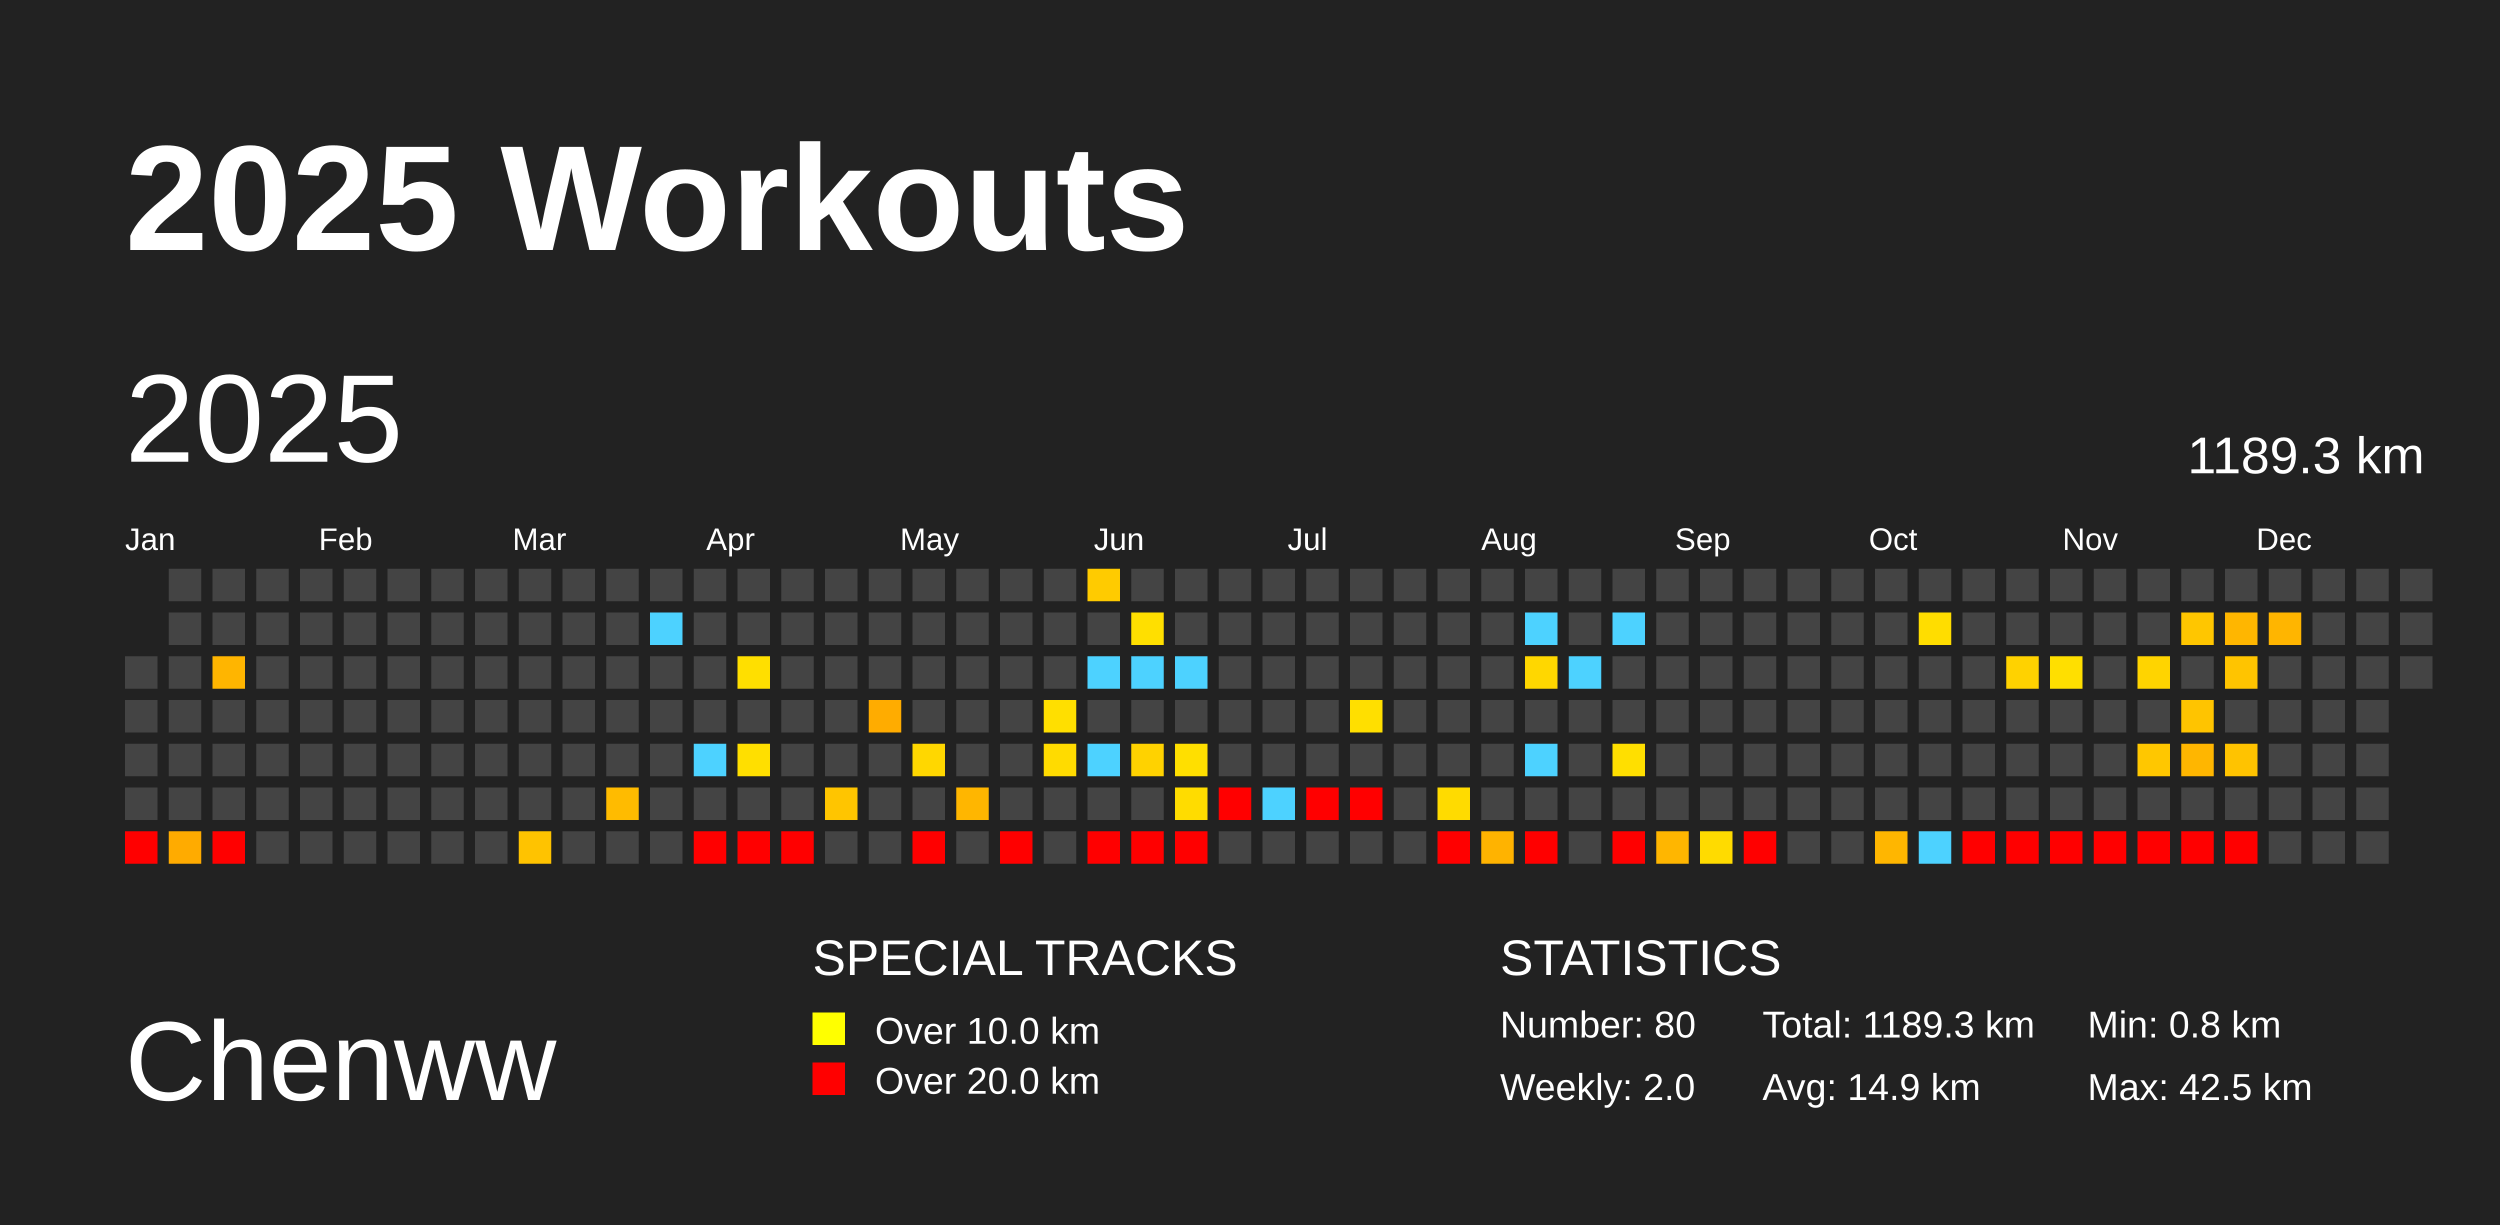
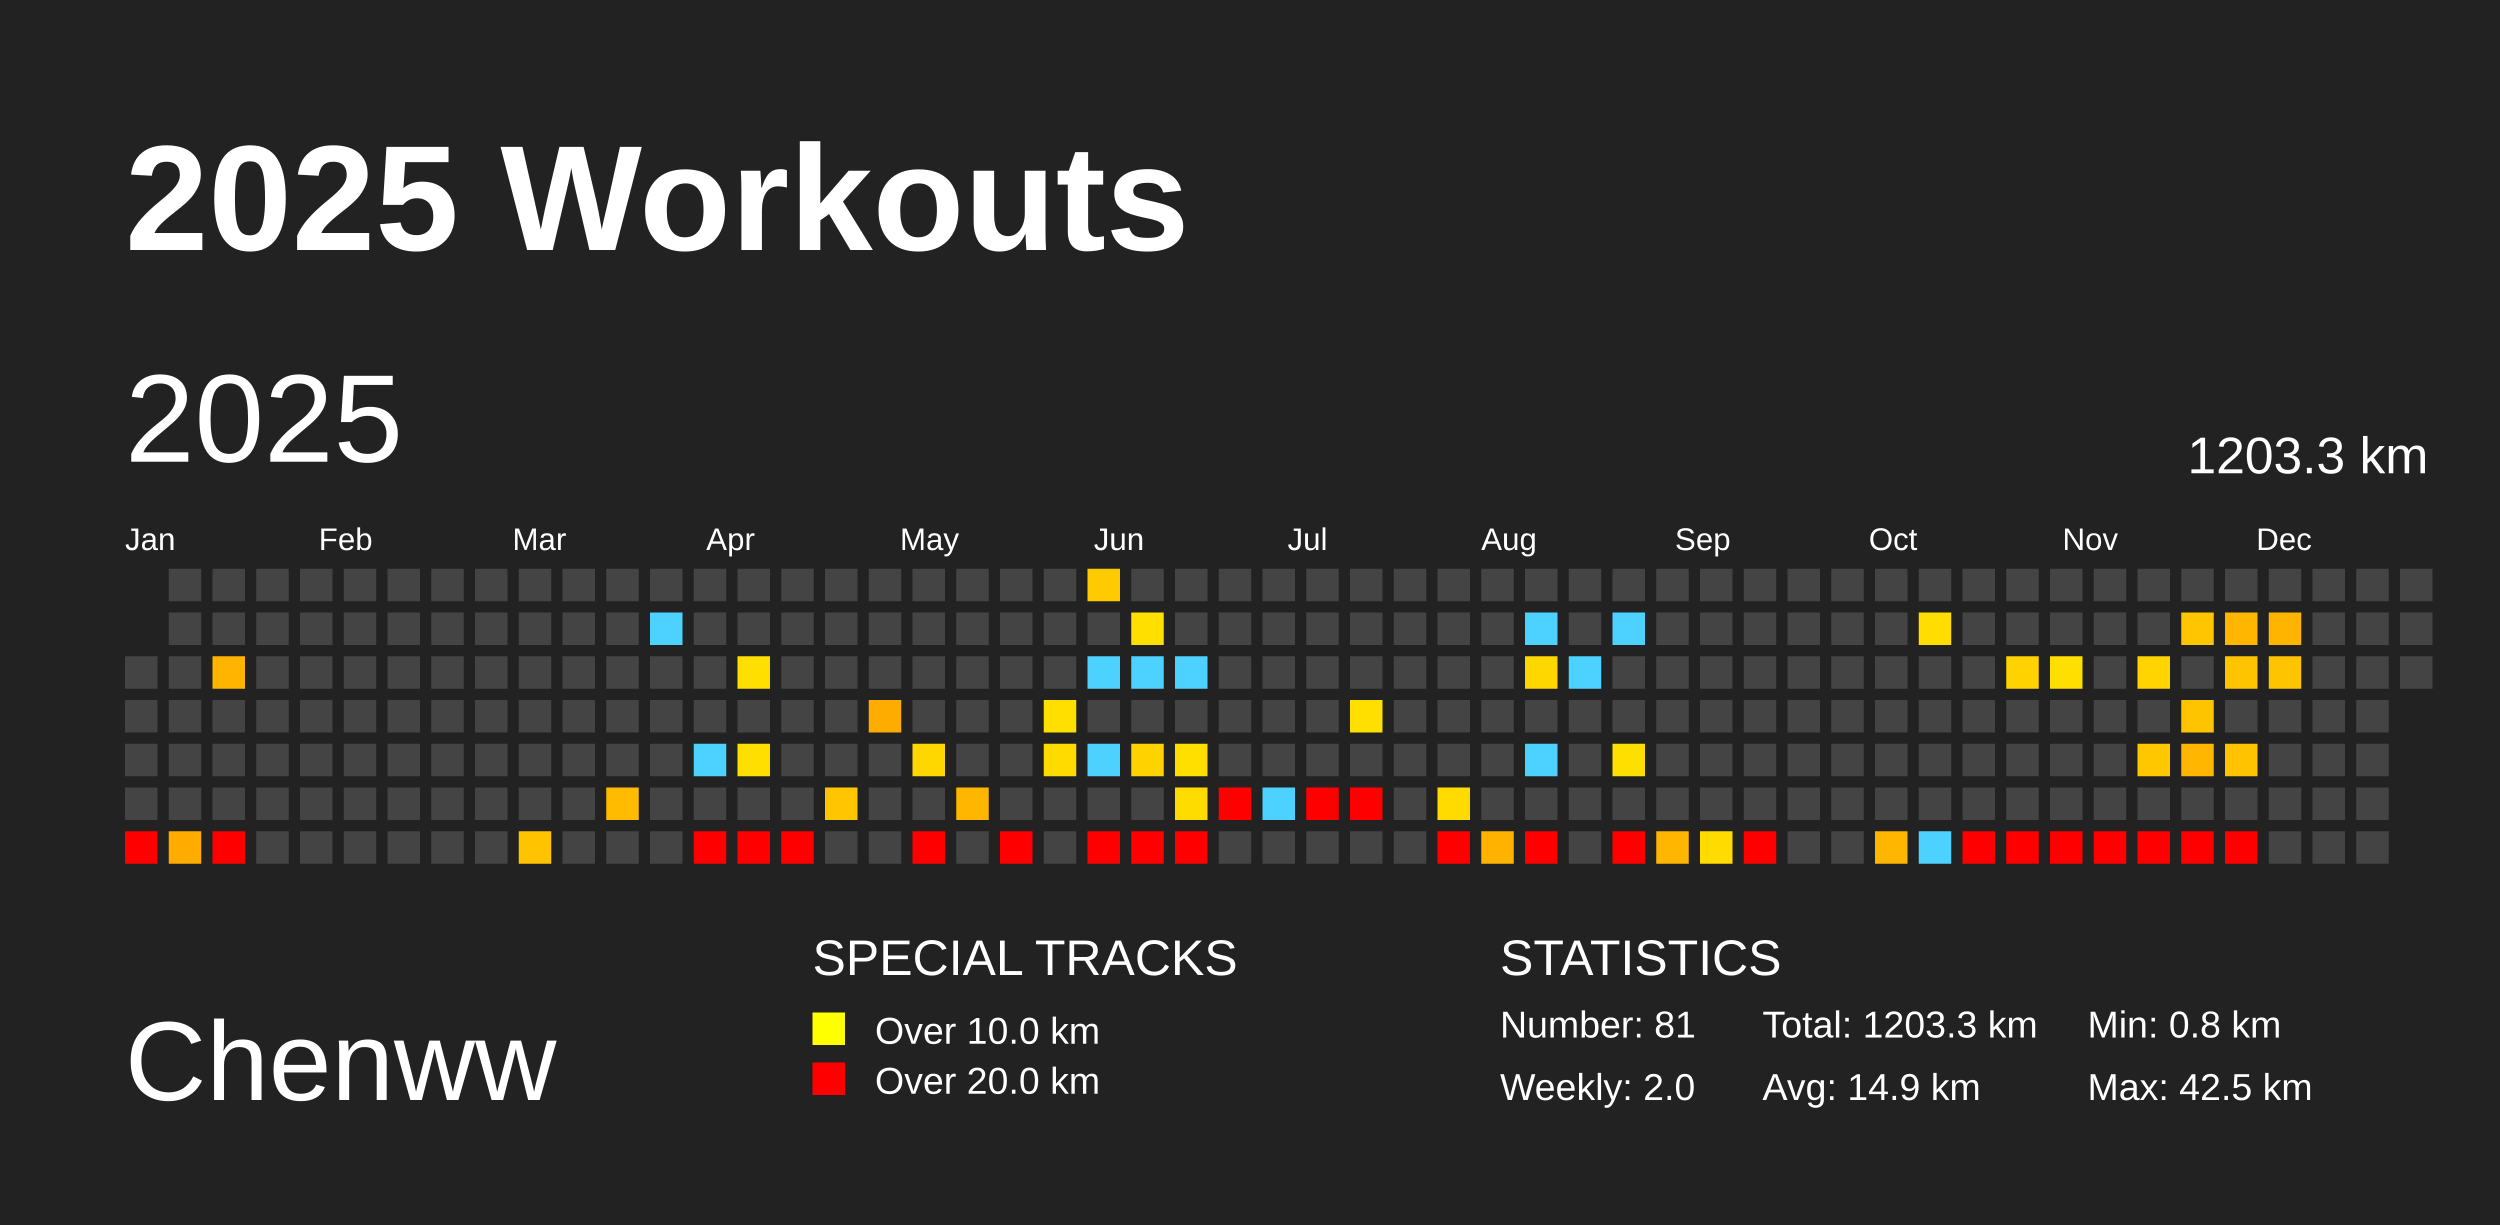
<svg xmlns="http://www.w3.org/2000/svg" baseProfile="full" height="98mm" version="1.1" viewBox="0,0,200,98" width="200mm">
  <defs />
  <rect fill="#222222" height="98" width="200" x="0" y="0" />
  <text fill="#FFFFFF" style="font-size:12px; font-family:Arial; font-weight:bold;" x="10" y="20">2025 Workouts</text>
  <text fill="#FFFFFF" style="font-size:9px; font-family:Arial" x="10" y="88">Chenww</text>
  <text fill="#FFFFFF" style="font-size:4px; font-family:Arial" x="65" y="78">SPECIAL TRACKS</text>
  <rect fill="yellow" height="2.6" width="2.6" x="65" y="81" />
  <text fill="#FFFFFF" style="font-size:3px; font-family:Arial" x="70" y="83.5">Over 10.0 km</text>
  <rect fill="red" height="2.6" width="2.6" x="65" y="85" />
  <text fill="#FFFFFF" style="font-size:3px; font-family:Arial" x="70" y="87.5">Over 20.0 km</text>
  <text fill="#FFFFFF" style="font-size:4px; font-family:Arial" x="120" y="78">STATISTICS</text>
-   <text fill="#FFFFFF" style="font-size:3px; font-family:Arial" x="120" y="83">Number: 80</text>
+   <text fill="#FFFFFF" style="font-size:3px; font-family:Arial" x="120" y="83">Number: 81</text>
  <text fill="#FFFFFF" style="font-size:3px; font-family:Arial" x="120" y="88">Weekly: 2.0</text>
-   <text fill="#FFFFFF" style="font-size:3px; font-family:Arial" x="141" y="83">Total: 1189.3 km</text>
+   <text fill="#FFFFFF" style="font-size:3px; font-family:Arial" x="141" y="83">Total: 1203.3 km</text>
  <text fill="#FFFFFF" style="font-size:3px; font-family:Arial" x="141" y="88">Avg: 14.9 km</text>
  <text fill="#FFFFFF" style="font-size:3px; font-family:Arial" x="167" y="83">Min: 0.8 km</text>
  <text fill="#FFFFFF" style="font-size:3px; font-family:Arial" x="167" y="88">Max: 42.5 km</text>
  <text dominant-baseline="hanging" fill="#FFFFFF" style="font-size:10.0px; font-family:Arial;" x="10" y="30">2025</text>
-   <text dominant-baseline="hanging" fill="#FFFFFF" style="font-size:4.125px; font-family:Arial;" x="175" y="35">1189.3 km</text>
+   <text dominant-baseline="hanging" fill="#FFFFFF" style="font-size:4.125px; font-family:Arial;" x="175" y="35">1203.3 km</text>
  <text fill="#FFFFFF" style="font-size:2.5px; font-family:Arial" x="10.0" y="44">Jan</text>
  <text fill="#FFFFFF" style="font-size:2.5px; font-family:Arial" x="25.5" y="44">Feb</text>
  <text fill="#FFFFFF" style="font-size:2.5px; font-family:Arial" x="41.0" y="44">Mar</text>
  <text fill="#FFFFFF" style="font-size:2.5px; font-family:Arial" x="56.5" y="44">Apr</text>
  <text fill="#FFFFFF" style="font-size:2.5px; font-family:Arial" x="72.0" y="44">May</text>
  <text fill="#FFFFFF" style="font-size:2.5px; font-family:Arial" x="87.5" y="44">Jun</text>
  <text fill="#FFFFFF" style="font-size:2.5px; font-family:Arial" x="103.0" y="44">Jul</text>
  <text fill="#FFFFFF" style="font-size:2.5px; font-family:Arial" x="118.5" y="44">Aug</text>
  <text fill="#FFFFFF" style="font-size:2.5px; font-family:Arial" x="134.0" y="44">Sep</text>
  <text fill="#FFFFFF" style="font-size:2.5px; font-family:Arial" x="149.5" y="44">Oct</text>
  <text fill="#FFFFFF" style="font-size:2.5px; font-family:Arial" x="165.0" y="44">Nov</text>
  <text fill="#FFFFFF" style="font-size:2.5px; font-family:Arial" x="180.5" y="44">Dec</text>
  <rect fill="#444444" height="2.6" width="2.6" x="10.0" y="52.5" />
  <rect fill="#444444" height="2.6" width="2.6" x="10.0" y="56.0" />
  <rect fill="#444444" height="2.6" width="2.6" x="10.0" y="59.5" />
  <rect fill="#444444" height="2.6" width="2.6" x="10.0" y="63.0" />
  <rect fill="red" height="2.6" width="2.6" x="10.0" y="66.5" />
  <rect fill="#444444" height="2.6" width="2.6" x="13.5" y="45.5" />
  <rect fill="#444444" height="2.6" width="2.6" x="13.5" y="49.0" />
  <rect fill="#444444" height="2.6" width="2.6" x="13.5" y="52.5" />
  <rect fill="#444444" height="2.6" width="2.6" x="13.5" y="56.0" />
  <rect fill="#444444" height="2.6" width="2.6" x="13.5" y="59.5" />
  <rect fill="#444444" height="2.6" width="2.6" x="13.5" y="63.0" />
  <rect fill="#ffab00" height="2.6" width="2.6" x="13.5" y="66.5" />
  <rect fill="#444444" height="2.6" width="2.6" x="17.0" y="45.5" />
  <rect fill="#444444" height="2.6" width="2.6" x="17.0" y="49.0" />
  <rect fill="#ffb500" height="2.6" width="2.6" x="17.0" y="52.5" />
  <rect fill="#444444" height="2.6" width="2.6" x="17.0" y="56.0" />
  <rect fill="#444444" height="2.6" width="2.6" x="17.0" y="59.5" />
  <rect fill="#444444" height="2.6" width="2.6" x="17.0" y="63.0" />
  <rect fill="red" height="2.6" width="2.6" x="17.0" y="66.5" />
  <rect fill="#444444" height="2.6" width="2.6" x="20.5" y="45.5" />
  <rect fill="#444444" height="2.6" width="2.6" x="20.5" y="49.0" />
  <rect fill="#444444" height="2.6" width="2.6" x="20.5" y="52.5" />
  <rect fill="#444444" height="2.6" width="2.6" x="20.5" y="56.0" />
  <rect fill="#444444" height="2.6" width="2.6" x="20.5" y="59.5" />
  <rect fill="#444444" height="2.6" width="2.6" x="20.5" y="63.0" />
  <rect fill="#444444" height="2.6" width="2.6" x="20.5" y="66.5" />
  <rect fill="#444444" height="2.6" width="2.6" x="24.0" y="45.5" />
  <rect fill="#444444" height="2.6" width="2.6" x="24.0" y="49.0" />
  <rect fill="#444444" height="2.6" width="2.6" x="24.0" y="52.5" />
  <rect fill="#444444" height="2.6" width="2.6" x="24.0" y="56.0" />
  <rect fill="#444444" height="2.6" width="2.6" x="24.0" y="59.5" />
  <rect fill="#444444" height="2.6" width="2.6" x="24.0" y="63.0" />
  <rect fill="#444444" height="2.6" width="2.6" x="24.0" y="66.5" />
  <rect fill="#444444" height="2.6" width="2.6" x="27.5" y="45.5" />
  <rect fill="#444444" height="2.6" width="2.6" x="27.5" y="49.0" />
  <rect fill="#444444" height="2.6" width="2.6" x="27.5" y="52.5" />
  <rect fill="#444444" height="2.6" width="2.6" x="27.5" y="56.0" />
  <rect fill="#444444" height="2.6" width="2.6" x="27.5" y="59.5" />
  <rect fill="#444444" height="2.6" width="2.6" x="27.5" y="63.0" />
  <rect fill="#444444" height="2.6" width="2.6" x="27.5" y="66.5" />
  <rect fill="#444444" height="2.6" width="2.6" x="31.0" y="45.5" />
  <rect fill="#444444" height="2.6" width="2.6" x="31.0" y="49.0" />
  <rect fill="#444444" height="2.6" width="2.6" x="31.0" y="52.5" />
  <rect fill="#444444" height="2.6" width="2.6" x="31.0" y="56.0" />
  <rect fill="#444444" height="2.6" width="2.6" x="31.0" y="59.5" />
  <rect fill="#444444" height="2.6" width="2.6" x="31.0" y="63.0" />
  <rect fill="#444444" height="2.6" width="2.6" x="31.0" y="66.5" />
  <rect fill="#444444" height="2.6" width="2.6" x="34.5" y="45.5" />
  <rect fill="#444444" height="2.6" width="2.6" x="34.5" y="49.0" />
  <rect fill="#444444" height="2.6" width="2.6" x="34.5" y="52.5" />
  <rect fill="#444444" height="2.6" width="2.6" x="34.5" y="56.0" />
  <rect fill="#444444" height="2.6" width="2.6" x="34.5" y="59.5" />
  <rect fill="#444444" height="2.6" width="2.6" x="34.5" y="63.0" />
  <rect fill="#444444" height="2.6" width="2.6" x="34.5" y="66.5" />
  <rect fill="#444444" height="2.6" width="2.6" x="38.0" y="45.5" />
  <rect fill="#444444" height="2.6" width="2.6" x="38.0" y="49.0" />
  <rect fill="#444444" height="2.6" width="2.6" x="38.0" y="52.5" />
  <rect fill="#444444" height="2.6" width="2.6" x="38.0" y="56.0" />
  <rect fill="#444444" height="2.6" width="2.6" x="38.0" y="59.5" />
  <rect fill="#444444" height="2.6" width="2.6" x="38.0" y="63.0" />
  <rect fill="#444444" height="2.6" width="2.6" x="38.0" y="66.5" />
  <rect fill="#444444" height="2.6" width="2.6" x="41.5" y="45.5" />
  <rect fill="#444444" height="2.6" width="2.6" x="41.5" y="49.0" />
  <rect fill="#444444" height="2.6" width="2.6" x="41.5" y="52.5" />
  <rect fill="#444444" height="2.6" width="2.6" x="41.5" y="56.0" />
  <rect fill="#444444" height="2.6" width="2.6" x="41.5" y="59.5" />
  <rect fill="#444444" height="2.6" width="2.6" x="41.5" y="63.0" />
  <rect fill="#ffc300" height="2.6" width="2.6" x="41.5" y="66.5" />
  <rect fill="#444444" height="2.6" width="2.6" x="45.0" y="45.5" />
  <rect fill="#444444" height="2.6" width="2.6" x="45.0" y="49.0" />
  <rect fill="#444444" height="2.6" width="2.6" x="45.0" y="52.5" />
  <rect fill="#444444" height="2.6" width="2.6" x="45.0" y="56.0" />
  <rect fill="#444444" height="2.6" width="2.6" x="45.0" y="59.5" />
  <rect fill="#444444" height="2.6" width="2.6" x="45.0" y="63.0" />
  <rect fill="#444444" height="2.6" width="2.6" x="45.0" y="66.5" />
  <rect fill="#444444" height="2.6" width="2.6" x="48.5" y="45.5" />
  <rect fill="#444444" height="2.6" width="2.6" x="48.5" y="49.0" />
  <rect fill="#444444" height="2.6" width="2.6" x="48.5" y="52.5" />
  <rect fill="#444444" height="2.6" width="2.6" x="48.5" y="56.0" />
  <rect fill="#444444" height="2.6" width="2.6" x="48.5" y="59.5" />
  <rect fill="#ffbb00" height="2.6" width="2.6" x="48.5" y="63.0" />
  <rect fill="#444444" height="2.6" width="2.6" x="48.5" y="66.5" />
  <rect fill="#444444" height="2.6" width="2.6" x="52.0" y="45.5" />
  <rect fill="#4dd2ff" height="2.6" width="2.6" x="52.0" y="49.0" />
  <rect fill="#444444" height="2.6" width="2.6" x="52.0" y="52.5" />
  <rect fill="#444444" height="2.6" width="2.6" x="52.0" y="56.0" />
  <rect fill="#444444" height="2.6" width="2.6" x="52.0" y="59.5" />
  <rect fill="#444444" height="2.6" width="2.6" x="52.0" y="63.0" />
  <rect fill="#444444" height="2.6" width="2.6" x="52.0" y="66.5" />
  <rect fill="#444444" height="2.6" width="2.6" x="55.5" y="45.5" />
  <rect fill="#444444" height="2.6" width="2.6" x="55.5" y="49.0" />
  <rect fill="#444444" height="2.6" width="2.6" x="55.5" y="52.5" />
  <rect fill="#444444" height="2.6" width="2.6" x="55.5" y="56.0" />
  <rect fill="#4dd2ff" height="2.6" width="2.6" x="55.5" y="59.5" />
  <rect fill="#444444" height="2.6" width="2.6" x="55.5" y="63.0" />
  <rect fill="red" height="2.6" width="2.6" x="55.5" y="66.5" />
  <rect fill="#444444" height="2.6" width="2.6" x="59.0" y="45.5" />
  <rect fill="#444444" height="2.6" width="2.6" x="59.0" y="49.0" />
  <rect fill="#ffdf00" height="2.6" width="2.6" x="59.0" y="52.5" />
  <rect fill="#444444" height="2.6" width="2.6" x="59.0" y="56.0" />
  <rect fill="#ffdf00" height="2.6" width="2.6" x="59.0" y="59.5" />
  <rect fill="#444444" height="2.6" width="2.6" x="59.0" y="63.0" />
  <rect fill="red" height="2.6" width="2.6" x="59.0" y="66.5" />
  <rect fill="#444444" height="2.6" width="2.6" x="62.5" y="45.5" />
  <rect fill="#444444" height="2.6" width="2.6" x="62.5" y="49.0" />
  <rect fill="#444444" height="2.6" width="2.6" x="62.5" y="52.5" />
  <rect fill="#444444" height="2.6" width="2.6" x="62.5" y="56.0" />
  <rect fill="#444444" height="2.6" width="2.6" x="62.5" y="59.5" />
  <rect fill="#444444" height="2.6" width="2.6" x="62.5" y="63.0" />
  <rect fill="red" height="2.6" width="2.6" x="62.5" y="66.5" />
  <rect fill="#444444" height="2.6" width="2.6" x="66.0" y="45.5" />
  <rect fill="#444444" height="2.6" width="2.6" x="66.0" y="49.0" />
  <rect fill="#444444" height="2.6" width="2.6" x="66.0" y="52.5" />
  <rect fill="#444444" height="2.6" width="2.6" x="66.0" y="56.0" />
  <rect fill="#444444" height="2.6" width="2.6" x="66.0" y="59.5" />
  <rect fill="#ffc500" height="2.6" width="2.6" x="66.0" y="63.0" />
  <rect fill="#444444" height="2.6" width="2.6" x="66.0" y="66.5" />
  <rect fill="#444444" height="2.6" width="2.6" x="69.5" y="45.5" />
  <rect fill="#444444" height="2.6" width="2.6" x="69.5" y="49.0" />
  <rect fill="#444444" height="2.6" width="2.6" x="69.5" y="52.5" />
  <rect fill="#ffac00" height="2.6" width="2.6" x="69.5" y="56.0" />
  <rect fill="#444444" height="2.6" width="2.6" x="69.5" y="59.5" />
  <rect fill="#444444" height="2.6" width="2.6" x="69.5" y="63.0" />
  <rect fill="#444444" height="2.6" width="2.6" x="69.5" y="66.5" />
  <rect fill="#444444" height="2.6" width="2.6" x="73.0" y="45.5" />
  <rect fill="#444444" height="2.6" width="2.6" x="73.0" y="49.0" />
  <rect fill="#444444" height="2.6" width="2.6" x="73.0" y="52.5" />
  <rect fill="#444444" height="2.6" width="2.6" x="73.0" y="56.0" />
  <rect fill="#ffd700" height="2.6" width="2.6" x="73.0" y="59.5" />
  <rect fill="#444444" height="2.6" width="2.6" x="73.0" y="63.0" />
  <rect fill="red" height="2.6" width="2.6" x="73.0" y="66.5" />
  <rect fill="#444444" height="2.6" width="2.6" x="76.5" y="45.5" />
  <rect fill="#444444" height="2.6" width="2.6" x="76.5" y="49.0" />
  <rect fill="#444444" height="2.6" width="2.6" x="76.5" y="52.5" />
  <rect fill="#444444" height="2.6" width="2.6" x="76.5" y="56.0" />
  <rect fill="#444444" height="2.6" width="2.6" x="76.5" y="59.5" />
  <rect fill="#ffb600" height="2.6" width="2.6" x="76.5" y="63.0" />
  <rect fill="#444444" height="2.6" width="2.6" x="76.5" y="66.5" />
  <rect fill="#444444" height="2.6" width="2.6" x="80.0" y="45.5" />
  <rect fill="#444444" height="2.6" width="2.6" x="80.0" y="49.0" />
  <rect fill="#444444" height="2.6" width="2.6" x="80.0" y="52.5" />
  <rect fill="#444444" height="2.6" width="2.6" x="80.0" y="56.0" />
  <rect fill="#444444" height="2.6" width="2.6" x="80.0" y="59.5" />
  <rect fill="#444444" height="2.6" width="2.6" x="80.0" y="63.0" />
  <rect fill="red" height="2.6" width="2.6" x="80.0" y="66.5" />
  <rect fill="#444444" height="2.6" width="2.6" x="83.5" y="45.5" />
  <rect fill="#444444" height="2.6" width="2.6" x="83.5" y="49.0" />
  <rect fill="#444444" height="2.6" width="2.6" x="83.5" y="52.5" />
  <rect fill="#ffdf00" height="2.6" width="2.6" x="83.5" y="56.0" />
  <rect fill="#ffdb00" height="2.6" width="2.6" x="83.5" y="59.5" />
  <rect fill="#444444" height="2.6" width="2.6" x="83.5" y="63.0" />
  <rect fill="#444444" height="2.6" width="2.6" x="83.5" y="66.5" />
  <rect fill="#ffcb00" height="2.6" width="2.6" x="87.0" y="45.5" />
  <rect fill="#444444" height="2.6" width="2.6" x="87.0" y="49.0" />
  <rect fill="#4dd2ff" height="2.6" width="2.6" x="87.0" y="52.5" />
  <rect fill="#444444" height="2.6" width="2.6" x="87.0" y="56.0" />
  <rect fill="#4dd2ff" height="2.6" width="2.6" x="87.0" y="59.5" />
  <rect fill="#444444" height="2.6" width="2.6" x="87.0" y="63.0" />
  <rect fill="red" height="2.6" width="2.6" x="87.0" y="66.5" />
  <rect fill="#444444" height="2.6" width="2.6" x="90.5" y="45.5" />
  <rect fill="#ffdf00" height="2.6" width="2.6" x="90.5" y="49.0" />
  <rect fill="#4dd2ff" height="2.6" width="2.6" x="90.5" y="52.5" />
  <rect fill="#444444" height="2.6" width="2.6" x="90.5" y="56.0" />
  <rect fill="#ffd200" height="2.6" width="2.6" x="90.5" y="59.5" />
  <rect fill="#444444" height="2.6" width="2.6" x="90.5" y="63.0" />
  <rect fill="red" height="2.6" width="2.6" x="90.5" y="66.5" />
  <rect fill="#444444" height="2.6" width="2.6" x="94.0" y="45.5" />
  <rect fill="#444444" height="2.6" width="2.6" x="94.0" y="49.0" />
  <rect fill="#4dd2ff" height="2.6" width="2.6" x="94.0" y="52.5" />
  <rect fill="#444444" height="2.6" width="2.6" x="94.0" y="56.0" />
  <rect fill="#ffdf00" height="2.6" width="2.6" x="94.0" y="59.5" />
  <rect fill="#ffdc00" height="2.6" width="2.6" x="94.0" y="63.0" />
  <rect fill="red" height="2.6" width="2.6" x="94.0" y="66.5" />
  <rect fill="#444444" height="2.6" width="2.6" x="97.5" y="45.5" />
  <rect fill="#444444" height="2.6" width="2.6" x="97.5" y="49.0" />
  <rect fill="#444444" height="2.6" width="2.6" x="97.5" y="52.5" />
  <rect fill="#444444" height="2.6" width="2.6" x="97.5" y="56.0" />
  <rect fill="#444444" height="2.6" width="2.6" x="97.5" y="59.5" />
  <rect fill="red" height="2.6" width="2.6" x="97.5" y="63.0" />
  <rect fill="#444444" height="2.6" width="2.6" x="97.5" y="66.5" />
  <rect fill="#444444" height="2.6" width="2.6" x="101.0" y="45.5" />
  <rect fill="#444444" height="2.6" width="2.6" x="101.0" y="49.0" />
  <rect fill="#444444" height="2.6" width="2.6" x="101.0" y="52.5" />
  <rect fill="#444444" height="2.6" width="2.6" x="101.0" y="56.0" />
  <rect fill="#444444" height="2.6" width="2.6" x="101.0" y="59.5" />
  <rect fill="#4dd2ff" height="2.6" width="2.6" x="101.0" y="63.0" />
  <rect fill="#444444" height="2.6" width="2.6" x="101.0" y="66.5" />
  <rect fill="#444444" height="2.6" width="2.6" x="104.5" y="45.5" />
  <rect fill="#444444" height="2.6" width="2.6" x="104.5" y="49.0" />
  <rect fill="#444444" height="2.6" width="2.6" x="104.5" y="52.5" />
  <rect fill="#444444" height="2.6" width="2.6" x="104.5" y="56.0" />
  <rect fill="#444444" height="2.6" width="2.6" x="104.5" y="59.5" />
  <rect fill="red" height="2.6" width="2.6" x="104.5" y="63.0" />
  <rect fill="#444444" height="2.6" width="2.6" x="104.5" y="66.5" />
  <rect fill="#444444" height="2.6" width="2.6" x="108.0" y="45.5" />
  <rect fill="#444444" height="2.6" width="2.6" x="108.0" y="49.0" />
  <rect fill="#444444" height="2.6" width="2.6" x="108.0" y="52.5" />
  <rect fill="#ffdf00" height="2.6" width="2.6" x="108.0" y="56.0" />
  <rect fill="#444444" height="2.6" width="2.6" x="108.0" y="59.5" />
  <rect fill="red" height="2.6" width="2.6" x="108.0" y="63.0" />
  <rect fill="#444444" height="2.6" width="2.6" x="108.0" y="66.5" />
  <rect fill="#444444" height="2.6" width="2.6" x="111.5" y="45.5" />
  <rect fill="#444444" height="2.6" width="2.6" x="111.5" y="49.0" />
  <rect fill="#444444" height="2.6" width="2.6" x="111.5" y="52.5" />
  <rect fill="#444444" height="2.6" width="2.6" x="111.5" y="56.0" />
  <rect fill="#444444" height="2.6" width="2.6" x="111.5" y="59.5" />
  <rect fill="#444444" height="2.6" width="2.6" x="111.5" y="63.0" />
  <rect fill="#444444" height="2.6" width="2.6" x="111.5" y="66.5" />
  <rect fill="#444444" height="2.6" width="2.6" x="115.0" y="45.5" />
  <rect fill="#444444" height="2.6" width="2.6" x="115.0" y="49.0" />
  <rect fill="#444444" height="2.6" width="2.6" x="115.0" y="52.5" />
  <rect fill="#444444" height="2.6" width="2.6" x="115.0" y="56.0" />
  <rect fill="#444444" height="2.6" width="2.6" x="115.0" y="59.5" />
  <rect fill="#ffdb00" height="2.6" width="2.6" x="115.0" y="63.0" />
  <rect fill="red" height="2.6" width="2.6" x="115.0" y="66.5" />
  <rect fill="#444444" height="2.6" width="2.6" x="118.5" y="45.5" />
  <rect fill="#444444" height="2.6" width="2.6" x="118.5" y="49.0" />
  <rect fill="#444444" height="2.6" width="2.6" x="118.5" y="52.5" />
  <rect fill="#444444" height="2.6" width="2.6" x="118.5" y="56.0" />
  <rect fill="#444444" height="2.6" width="2.6" x="118.5" y="59.5" />
  <rect fill="#444444" height="2.6" width="2.6" x="118.5" y="63.0" />
  <rect fill="#ffb300" height="2.6" width="2.6" x="118.5" y="66.5" />
  <rect fill="#444444" height="2.6" width="2.6" x="122.0" y="45.5" />
  <rect fill="#4dd2ff" height="2.6" width="2.6" x="122.0" y="49.0" />
  <rect fill="#ffd700" height="2.6" width="2.6" x="122.0" y="52.5" />
  <rect fill="#444444" height="2.6" width="2.6" x="122.0" y="56.0" />
  <rect fill="#4dd2ff" height="2.6" width="2.6" x="122.0" y="59.5" />
  <rect fill="#444444" height="2.6" width="2.6" x="122.0" y="63.0" />
  <rect fill="red" height="2.6" width="2.6" x="122.0" y="66.5" />
  <rect fill="#444444" height="2.6" width="2.6" x="125.5" y="45.5" />
  <rect fill="#444444" height="2.6" width="2.6" x="125.5" y="49.0" />
  <rect fill="#4dd2ff" height="2.6" width="2.6" x="125.5" y="52.5" />
  <rect fill="#444444" height="2.6" width="2.6" x="125.5" y="56.0" />
  <rect fill="#444444" height="2.6" width="2.6" x="125.5" y="59.5" />
  <rect fill="#444444" height="2.6" width="2.6" x="125.5" y="63.0" />
  <rect fill="#444444" height="2.6" width="2.6" x="125.5" y="66.5" />
  <rect fill="#444444" height="2.6" width="2.6" x="129.0" y="45.5" />
  <rect fill="#4dd2ff" height="2.6" width="2.6" x="129.0" y="49.0" />
  <rect fill="#444444" height="2.6" width="2.6" x="129.0" y="52.5" />
  <rect fill="#444444" height="2.6" width="2.6" x="129.0" y="56.0" />
  <rect fill="#ffdf00" height="2.6" width="2.6" x="129.0" y="59.5" />
  <rect fill="#444444" height="2.6" width="2.6" x="129.0" y="63.0" />
  <rect fill="red" height="2.6" width="2.6" x="129.0" y="66.5" />
  <rect fill="#444444" height="2.6" width="2.6" x="132.5" y="45.5" />
  <rect fill="#444444" height="2.6" width="2.6" x="132.5" y="49.0" />
  <rect fill="#444444" height="2.6" width="2.6" x="132.5" y="52.5" />
  <rect fill="#444444" height="2.6" width="2.6" x="132.5" y="56.0" />
  <rect fill="#444444" height="2.6" width="2.6" x="132.5" y="59.5" />
  <rect fill="#444444" height="2.6" width="2.6" x="132.5" y="63.0" />
  <rect fill="#ffb600" height="2.6" width="2.6" x="132.5" y="66.5" />
  <rect fill="#444444" height="2.6" width="2.6" x="136.0" y="45.5" />
  <rect fill="#444444" height="2.6" width="2.6" x="136.0" y="49.0" />
  <rect fill="#444444" height="2.6" width="2.6" x="136.0" y="52.5" />
  <rect fill="#444444" height="2.6" width="2.6" x="136.0" y="56.0" />
  <rect fill="#444444" height="2.6" width="2.6" x="136.0" y="59.5" />
  <rect fill="#444444" height="2.6" width="2.6" x="136.0" y="63.0" />
  <rect fill="#ffdb00" height="2.6" width="2.6" x="136.0" y="66.5" />
  <rect fill="#444444" height="2.6" width="2.6" x="139.5" y="45.5" />
  <rect fill="#444444" height="2.6" width="2.6" x="139.5" y="49.0" />
  <rect fill="#444444" height="2.6" width="2.6" x="139.5" y="52.5" />
  <rect fill="#444444" height="2.6" width="2.6" x="139.5" y="56.0" />
  <rect fill="#444444" height="2.6" width="2.6" x="139.5" y="59.5" />
  <rect fill="#444444" height="2.6" width="2.6" x="139.5" y="63.0" />
  <rect fill="red" height="2.6" width="2.6" x="139.5" y="66.5" />
  <rect fill="#444444" height="2.6" width="2.6" x="143.0" y="45.5" />
  <rect fill="#444444" height="2.6" width="2.6" x="143.0" y="49.0" />
  <rect fill="#444444" height="2.6" width="2.6" x="143.0" y="52.5" />
  <rect fill="#444444" height="2.6" width="2.6" x="143.0" y="56.0" />
  <rect fill="#444444" height="2.6" width="2.6" x="143.0" y="59.5" />
  <rect fill="#444444" height="2.6" width="2.6" x="143.0" y="63.0" />
  <rect fill="#444444" height="2.6" width="2.6" x="143.0" y="66.5" />
  <rect fill="#444444" height="2.6" width="2.6" x="146.5" y="45.5" />
  <rect fill="#444444" height="2.6" width="2.6" x="146.5" y="49.0" />
  <rect fill="#444444" height="2.6" width="2.6" x="146.5" y="52.5" />
  <rect fill="#444444" height="2.6" width="2.6" x="146.5" y="56.0" />
  <rect fill="#444444" height="2.6" width="2.6" x="146.5" y="59.5" />
  <rect fill="#444444" height="2.6" width="2.6" x="146.5" y="63.0" />
  <rect fill="#444444" height="2.6" width="2.6" x="146.5" y="66.5" />
  <rect fill="#444444" height="2.6" width="2.6" x="150.0" y="45.5" />
  <rect fill="#444444" height="2.6" width="2.6" x="150.0" y="49.0" />
  <rect fill="#444444" height="2.6" width="2.6" x="150.0" y="52.5" />
  <rect fill="#444444" height="2.6" width="2.6" x="150.0" y="56.0" />
  <rect fill="#444444" height="2.6" width="2.6" x="150.0" y="59.5" />
  <rect fill="#444444" height="2.6" width="2.6" x="150.0" y="63.0" />
  <rect fill="#ffb600" height="2.6" width="2.6" x="150.0" y="66.5" />
  <rect fill="#444444" height="2.6" width="2.6" x="153.5" y="45.5" />
  <rect fill="#ffdd00" height="2.6" width="2.6" x="153.5" y="49.0" />
  <rect fill="#444444" height="2.6" width="2.6" x="153.5" y="52.5" />
  <rect fill="#444444" height="2.6" width="2.6" x="153.5" y="56.0" />
  <rect fill="#444444" height="2.6" width="2.6" x="153.5" y="59.5" />
  <rect fill="#444444" height="2.6" width="2.6" x="153.5" y="63.0" />
  <rect fill="#4dd2ff" height="2.6" width="2.6" x="153.5" y="66.5" />
  <rect fill="#444444" height="2.6" width="2.6" x="157.0" y="45.5" />
  <rect fill="#444444" height="2.6" width="2.6" x="157.0" y="49.0" />
  <rect fill="#444444" height="2.6" width="2.6" x="157.0" y="52.5" />
  <rect fill="#444444" height="2.6" width="2.6" x="157.0" y="56.0" />
  <rect fill="#444444" height="2.6" width="2.6" x="157.0" y="59.5" />
  <rect fill="#444444" height="2.6" width="2.6" x="157.0" y="63.0" />
  <rect fill="red" height="2.6" width="2.6" x="157.0" y="66.5" />
  <rect fill="#444444" height="2.6" width="2.6" x="160.5" y="45.5" />
  <rect fill="#444444" height="2.6" width="2.6" x="160.5" y="49.0" />
  <rect fill="#ffd200" height="2.6" width="2.6" x="160.5" y="52.5" />
  <rect fill="#444444" height="2.6" width="2.6" x="160.5" y="56.0" />
  <rect fill="#444444" height="2.6" width="2.6" x="160.5" y="59.5" />
  <rect fill="#444444" height="2.6" width="2.6" x="160.5" y="63.0" />
  <rect fill="red" height="2.6" width="2.6" x="160.5" y="66.5" />
  <rect fill="#444444" height="2.6" width="2.6" x="164.0" y="45.5" />
  <rect fill="#444444" height="2.6" width="2.6" x="164.0" y="49.0" />
  <rect fill="#ffdf00" height="2.6" width="2.6" x="164.0" y="52.5" />
  <rect fill="#444444" height="2.6" width="2.6" x="164.0" y="56.0" />
  <rect fill="#444444" height="2.6" width="2.6" x="164.0" y="59.5" />
  <rect fill="#444444" height="2.6" width="2.6" x="164.0" y="63.0" />
  <rect fill="red" height="2.6" width="2.6" x="164.0" y="66.5" />
  <rect fill="#444444" height="2.6" width="2.6" x="167.5" y="45.5" />
  <rect fill="#444444" height="2.6" width="2.6" x="167.5" y="49.0" />
  <rect fill="#444444" height="2.6" width="2.6" x="167.5" y="52.5" />
  <rect fill="#444444" height="2.6" width="2.6" x="167.5" y="56.0" />
  <rect fill="#444444" height="2.6" width="2.6" x="167.5" y="59.5" />
  <rect fill="#444444" height="2.6" width="2.6" x="167.5" y="63.0" />
  <rect fill="red" height="2.6" width="2.6" x="167.5" y="66.5" />
  <rect fill="#444444" height="2.6" width="2.6" x="171.0" y="45.5" />
  <rect fill="#444444" height="2.6" width="2.6" x="171.0" y="49.0" />
  <rect fill="#ffd400" height="2.6" width="2.6" x="171.0" y="52.5" />
  <rect fill="#444444" height="2.6" width="2.6" x="171.0" y="56.0" />
  <rect fill="#ffc700" height="2.6" width="2.6" x="171.0" y="59.5" />
  <rect fill="#444444" height="2.6" width="2.6" x="171.0" y="63.0" />
  <rect fill="red" height="2.6" width="2.6" x="171.0" y="66.5" />
  <rect fill="#444444" height="2.6" width="2.6" x="174.5" y="45.5" />
  <rect fill="#ffc600" height="2.6" width="2.6" x="174.5" y="49.0" />
  <rect fill="#444444" height="2.6" width="2.6" x="174.5" y="52.5" />
  <rect fill="#ffc400" height="2.6" width="2.6" x="174.5" y="56.0" />
  <rect fill="#ffb600" height="2.6" width="2.6" x="174.5" y="59.5" />
  <rect fill="#444444" height="2.6" width="2.6" x="174.5" y="63.0" />
  <rect fill="red" height="2.6" width="2.6" x="174.5" y="66.5" />
  <rect fill="#444444" height="2.6" width="2.6" x="178.0" y="45.5" />
  <rect fill="#ffb600" height="2.6" width="2.6" x="178.0" y="49.0" />
  <rect fill="#ffc400" height="2.6" width="2.6" x="178.0" y="52.5" />
  <rect fill="#444444" height="2.6" width="2.6" x="178.0" y="56.0" />
  <rect fill="#ffc300" height="2.6" width="2.6" x="178.0" y="59.5" />
  <rect fill="#444444" height="2.6" width="2.6" x="178.0" y="63.0" />
  <rect fill="red" height="2.6" width="2.6" x="178.0" y="66.5" />
  <rect fill="#444444" height="2.6" width="2.6" x="181.5" y="45.5" />
  <rect fill="#ffb500" height="2.6" width="2.6" x="181.5" y="49.0" />
-   <rect fill="#444444" height="2.6" width="2.6" x="181.5" y="52.5" />
+   <rect fill="#ffc400" height="2.6" width="2.6" x="181.5" y="52.5" />
  <rect fill="#444444" height="2.6" width="2.6" x="181.5" y="56.0" />
  <rect fill="#444444" height="2.6" width="2.6" x="181.5" y="59.5" />
  <rect fill="#444444" height="2.6" width="2.6" x="181.5" y="63.0" />
  <rect fill="#444444" height="2.6" width="2.6" x="181.5" y="66.5" />
  <rect fill="#444444" height="2.6" width="2.6" x="185.0" y="45.5" />
  <rect fill="#444444" height="2.6" width="2.6" x="185.0" y="49.0" />
  <rect fill="#444444" height="2.6" width="2.6" x="185.0" y="52.5" />
  <rect fill="#444444" height="2.6" width="2.6" x="185.0" y="56.0" />
  <rect fill="#444444" height="2.6" width="2.6" x="185.0" y="59.5" />
  <rect fill="#444444" height="2.6" width="2.6" x="185.0" y="63.0" />
  <rect fill="#444444" height="2.6" width="2.6" x="185.0" y="66.5" />
  <rect fill="#444444" height="2.6" width="2.6" x="188.5" y="45.5" />
  <rect fill="#444444" height="2.6" width="2.6" x="188.5" y="49.0" />
  <rect fill="#444444" height="2.6" width="2.6" x="188.5" y="52.5" />
  <rect fill="#444444" height="2.6" width="2.6" x="188.5" y="56.0" />
  <rect fill="#444444" height="2.6" width="2.6" x="188.5" y="59.5" />
  <rect fill="#444444" height="2.6" width="2.6" x="188.5" y="63.0" />
  <rect fill="#444444" height="2.6" width="2.6" x="188.5" y="66.5" />
  <rect fill="#444444" height="2.6" width="2.6" x="192.0" y="45.5" />
  <rect fill="#444444" height="2.6" width="2.6" x="192.0" y="49.0" />
  <rect fill="#444444" height="2.6" width="2.6" x="192.0" y="52.5" />
</svg>
